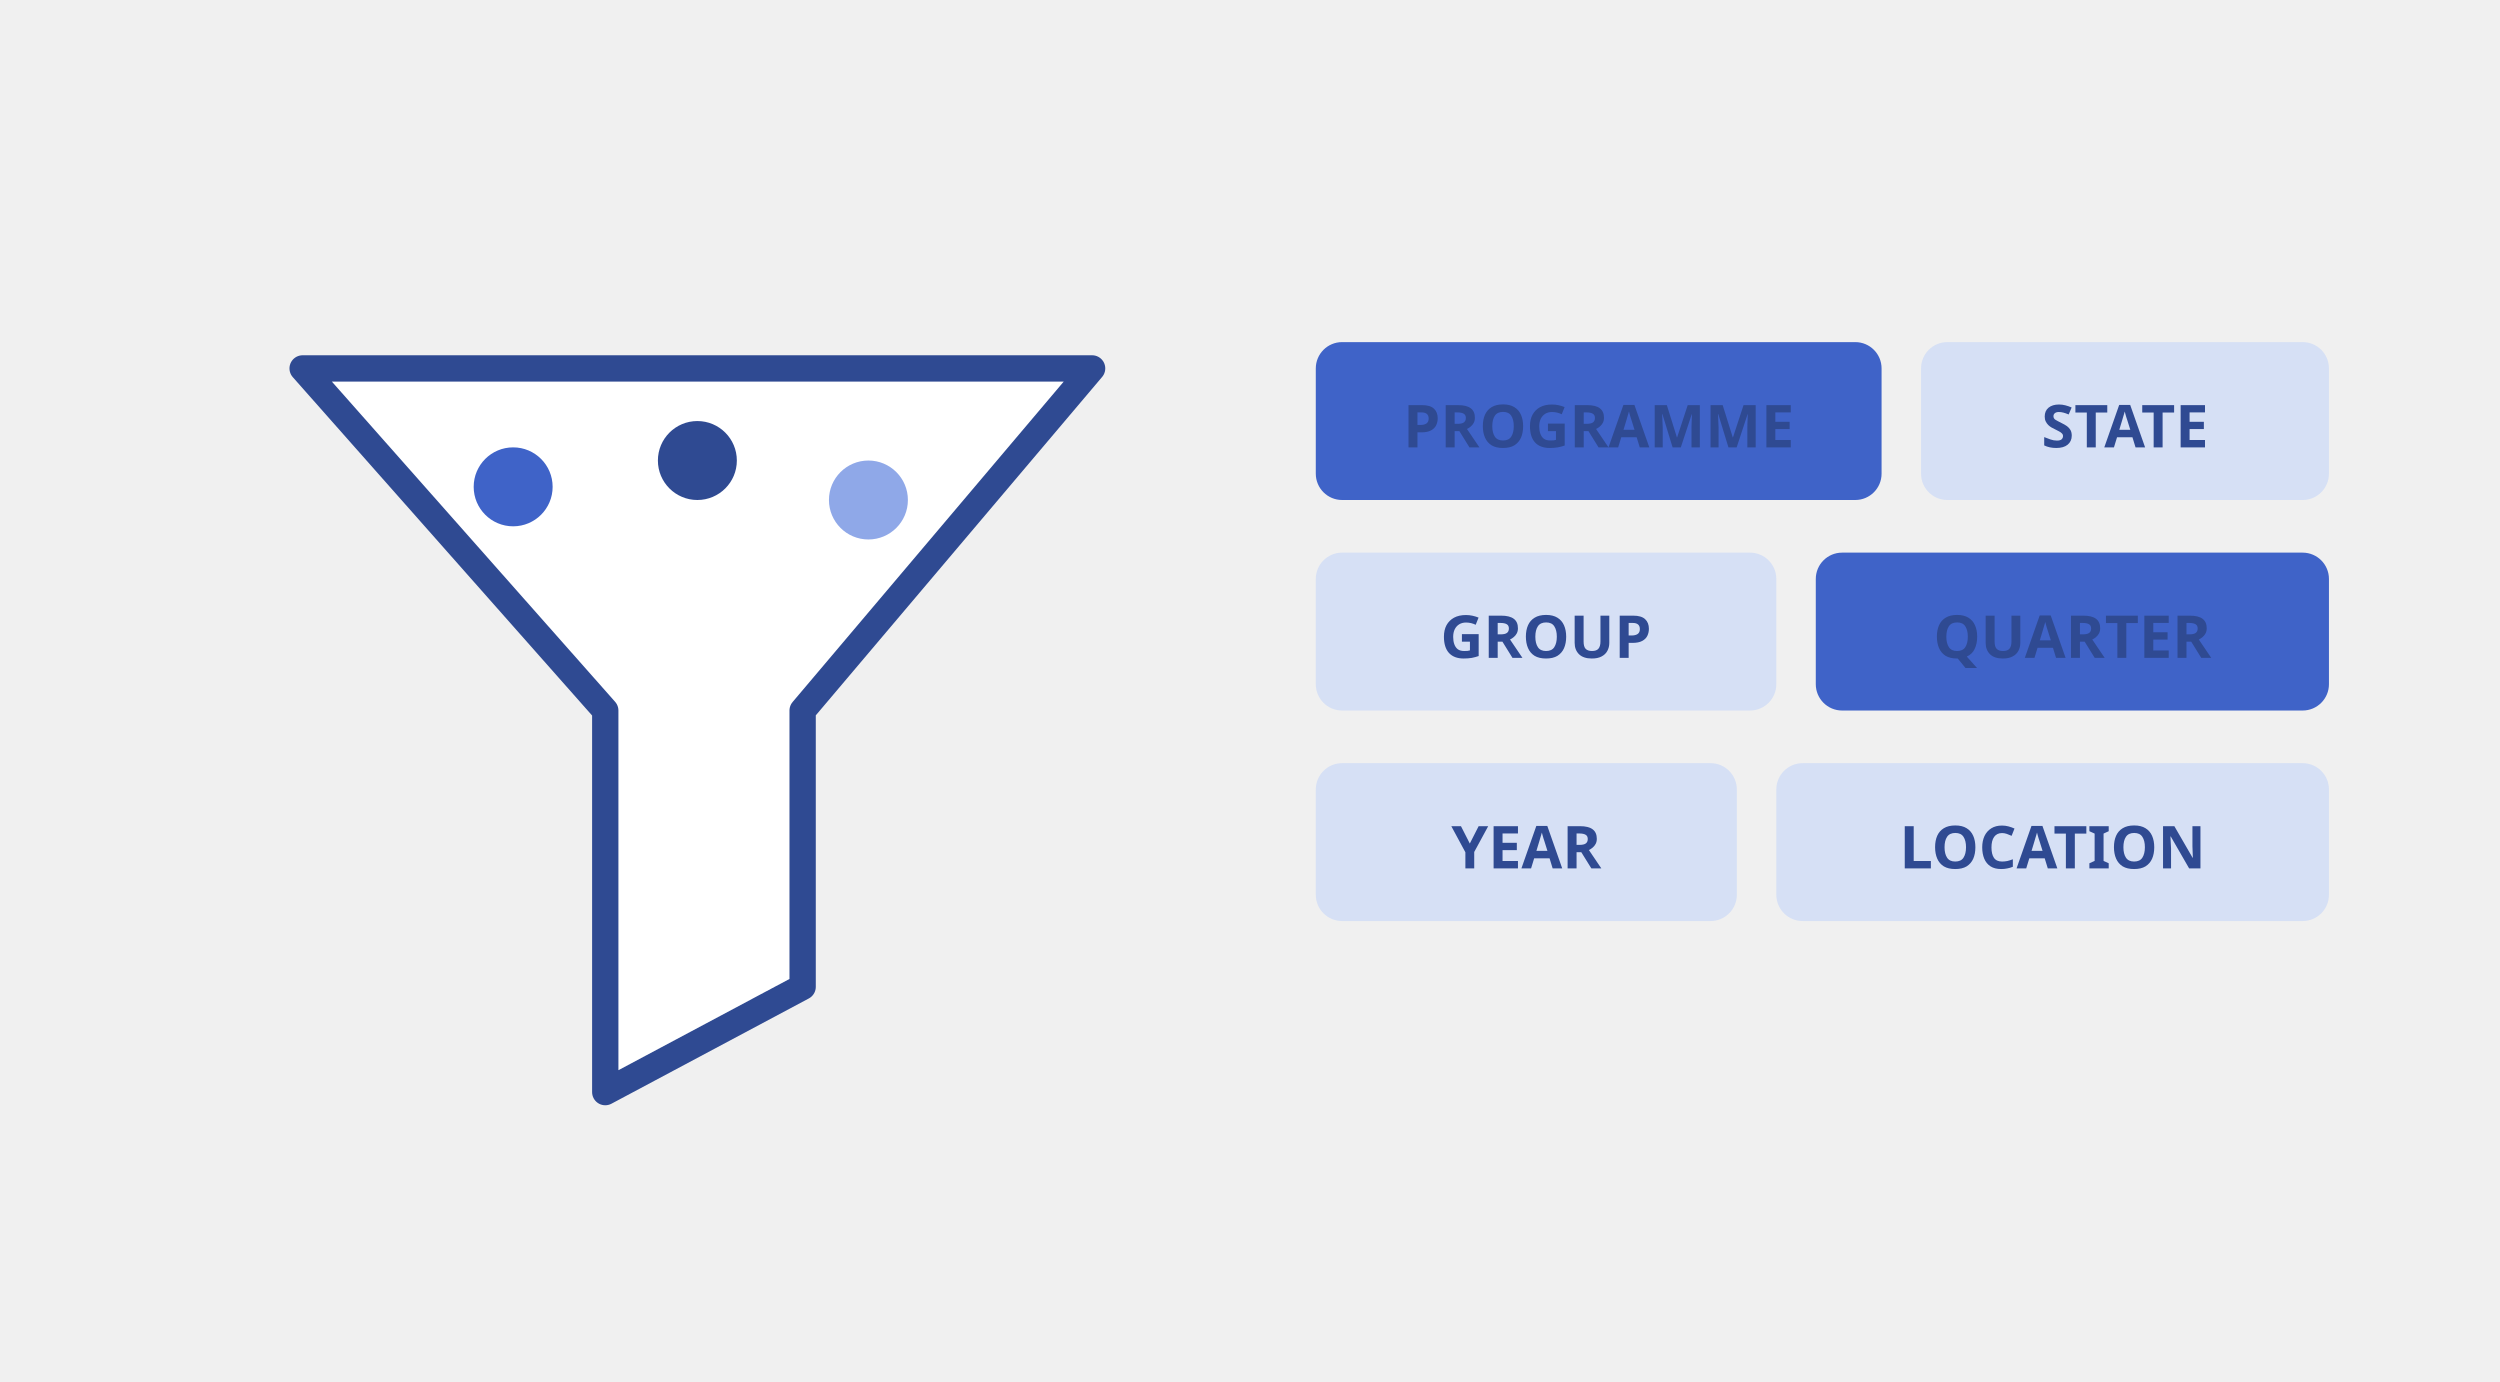
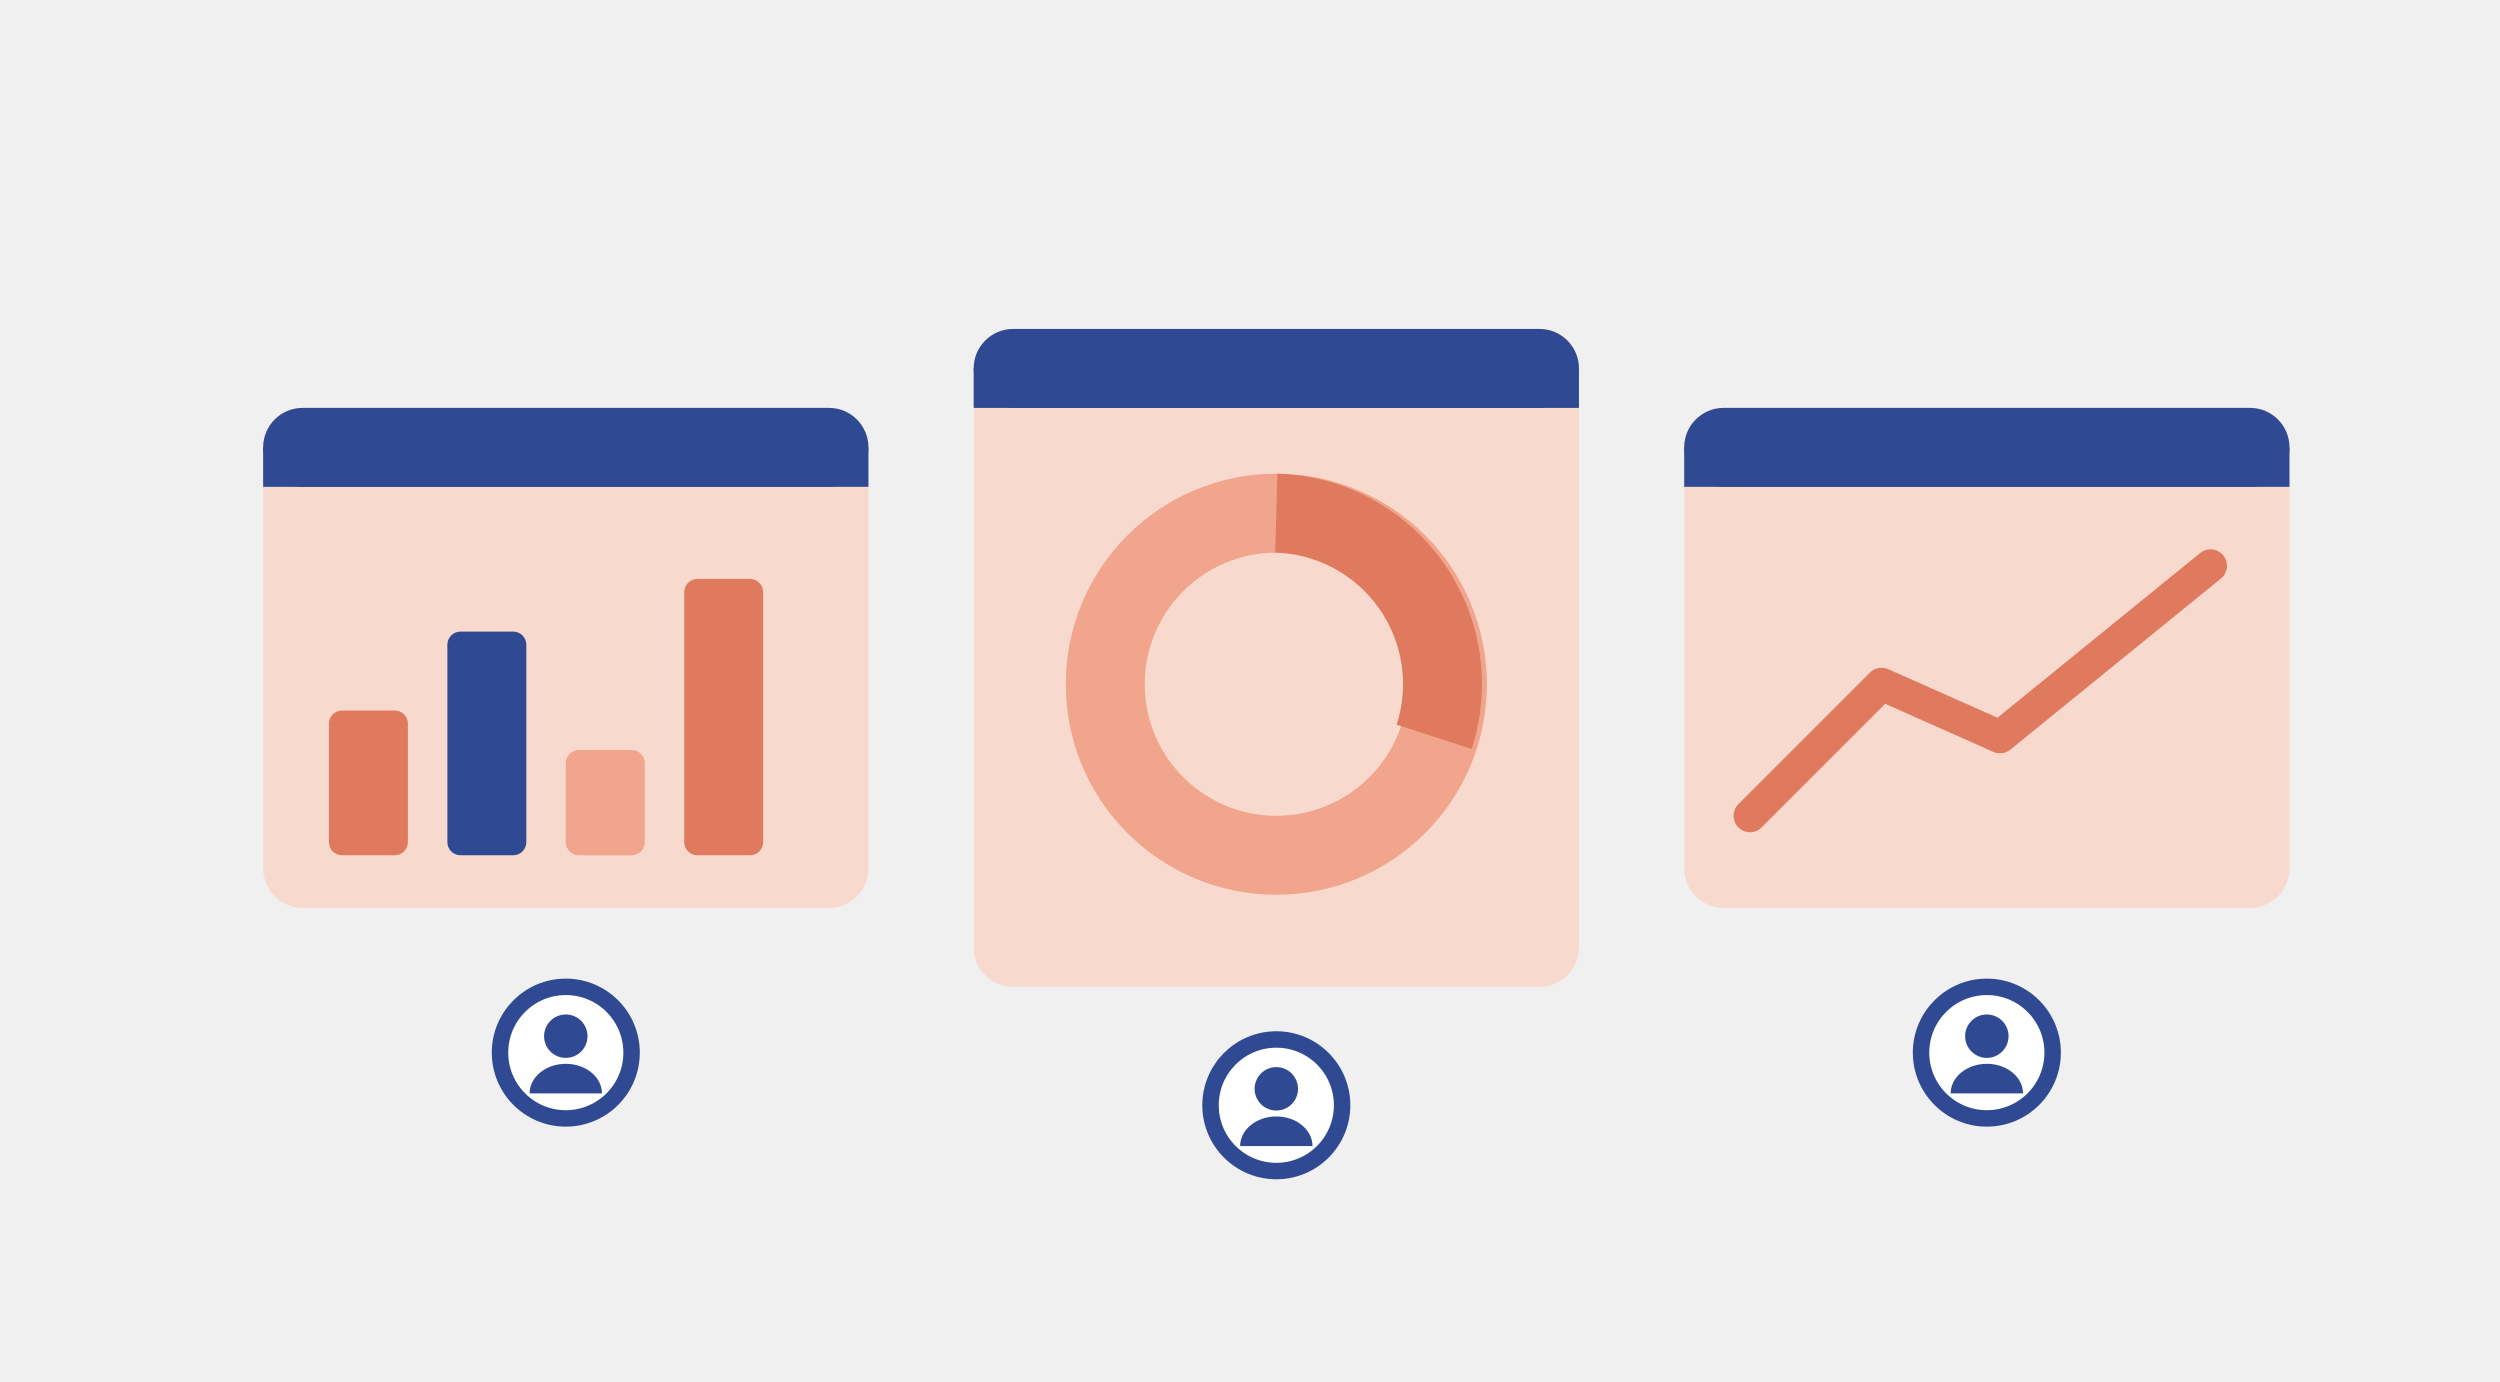
- <svg role="img" aria-label="Illustration: a filter funnel with programme, location and time chips" width="100%" height="168" viewBox="0 0 380 210" style="display: block">
-   <path d="M 46 56 H 166 L 122 108 V 150 L 92 166 V 108 Z" fill="#FFFFFF" stroke="#2F4A92" stroke-width="4" stroke-linejoin="round" />
-   <circle cx="78" cy="74" r="6" fill="#3F63C8" />
-   <circle cx="106" cy="70" r="6" fill="#2F4A92" />
-   <circle cx="132" cy="76" r="6" fill="#8FA8E8" />
-   <rect x="200" y="52" width="86" height="24" rx="4" fill="#3F63C8" />
-   <text x="243.0" y="68" text-anchor="middle" font-family="Nunito Sans, sans-serif" font-size="9" font-weight="800" fill="#2F4A92">PROGRAMME</text>
-   <rect x="292" y="52" width="62" height="24" rx="4" fill="#D6E0F5" />
-   <text x="323.0" y="68" text-anchor="middle" font-family="Nunito Sans, sans-serif" font-size="9" font-weight="800" fill="#2F4A92">STATE</text>
-   <rect x="200" y="84" width="70" height="24" rx="4" fill="#D6E0F5" />
-   <text x="235.0" y="100" text-anchor="middle" font-family="Nunito Sans, sans-serif" font-size="9" font-weight="800" fill="#2F4A92">GROUP</text>
-   <rect x="276" y="84" width="78" height="24" rx="4" fill="#3F63C8" />
-   <text x="315.0" y="100" text-anchor="middle" font-family="Nunito Sans, sans-serif" font-size="9" font-weight="800" fill="#2F4A92">QUARTER</text>
-   <rect x="200" y="116" width="64" height="24" rx="4" fill="#D6E0F5" />
-   <text x="232.0" y="132" text-anchor="middle" font-family="Nunito Sans, sans-serif" font-size="9" font-weight="800" fill="#2F4A92">YEAR</text>
-   <rect x="270" y="116" width="84" height="24" rx="4" fill="#D6E0F5" />
-   <text x="312.0" y="132" text-anchor="middle" font-family="Nunito Sans, sans-serif" font-size="9" font-weight="800" fill="#2F4A92">LOCATION</text>
+ <svg role="img" aria-label="Illustration: three dashboard views, each for a different role" width="100%" height="168" viewBox="0 0 380 210" style="display: block">
+   <rect x="40" y="62" width="92" height="76" rx="6" fill="#F7D9CE" />
+   <rect x="40" y="62" width="92" height="12" rx="6" fill="#2F4A92" />
+   <rect x="40" y="68" width="92" height="6" fill="#2F4A92" />
+   <rect x="50" y="108" width="12" height="22" rx="2" fill="#E07A5F" />
+   <rect x="68" y="96" width="12" height="34" rx="2" fill="#2F4A92" />
+   <rect x="86" y="114" width="12" height="16" rx="2" fill="#F0A58C" />
+   <rect x="104" y="88" width="12" height="42" rx="2" fill="#E07A5F" />
+   <rect x="148" y="50" width="92" height="100" rx="6" fill="#F7D9CE" />
+   <rect x="148" y="50" width="92" height="12" rx="6" fill="#2F4A92" />
+   <rect x="148" y="56" width="92" height="6" fill="#2F4A92" />
+   <circle cx="194" cy="104" r="26" fill="none" stroke="#F0A58C" stroke-width="12" />
+   <path d="M 194 78 A 26 26 0 0 1 218 112" fill="none" stroke="#E07A5F" stroke-width="12" />
+   <rect x="256" y="62" width="92" height="76" rx="6" fill="#F7D9CE" />
+   <rect x="256" y="62" width="92" height="12" rx="6" fill="#2F4A92" />
+   <rect x="256" y="68" width="92" height="6" fill="#2F4A92" />
+   <path d="M 266 124 L 286 104 L 304 112 L 336 86" fill="none" stroke="#E07A5F" stroke-width="5" stroke-linecap="round" stroke-linejoin="round" />
+   <circle cx="86" cy="160" r="10" fill="#FFFFFF" stroke="#2F4A92" stroke-width="2.5" />
+   <circle cx="86" cy="157.5" r="3.3" fill="#2F4A92" />
+   <path d="M 80.5 166.2 a 5.5 4.5 0 0 1 11.0 0" fill="#2F4A92" />
+   <circle cx="194" cy="168" r="10" fill="#FFFFFF" stroke="#2F4A92" stroke-width="2.5" />
+   <circle cx="194" cy="165.5" r="3.3" fill="#2F4A92" />
+   <path d="M 188.5 174.2 a 5.5 4.5 0 0 1 11.0 0" fill="#2F4A92" />
+   <circle cx="302" cy="160" r="10" fill="#FFFFFF" stroke="#2F4A92" stroke-width="2.5" />
+   <circle cx="302" cy="157.5" r="3.3" fill="#2F4A92" />
+   <path d="M 296.5 166.2 a 5.5 4.5 0 0 1 11.0 0" fill="#2F4A92" />
</svg>
